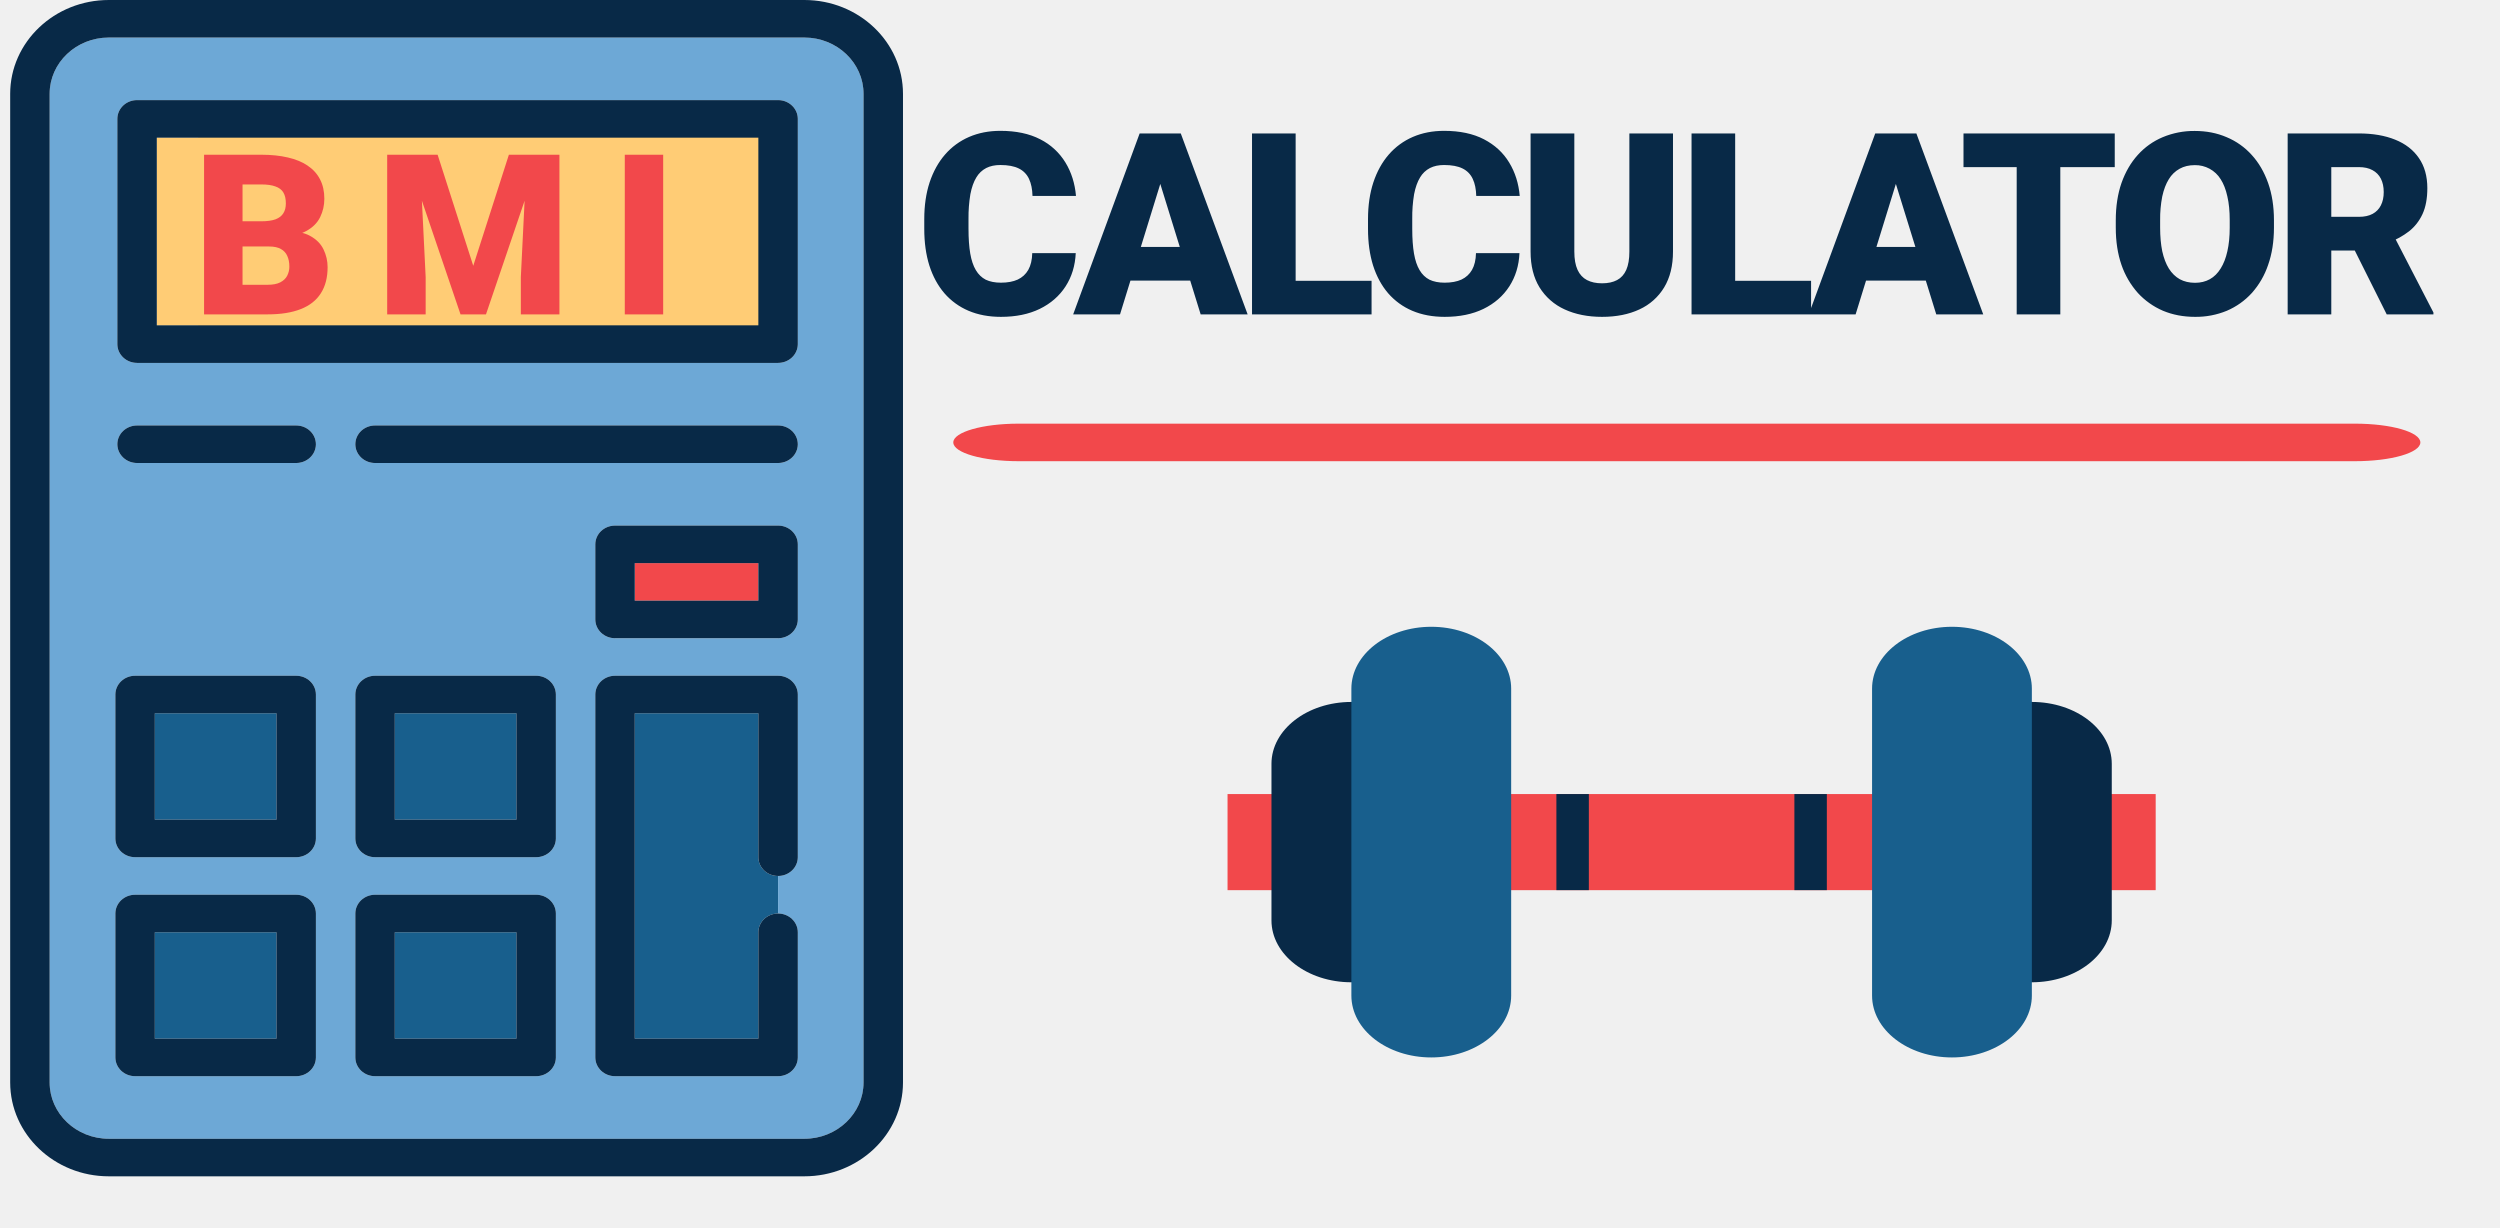
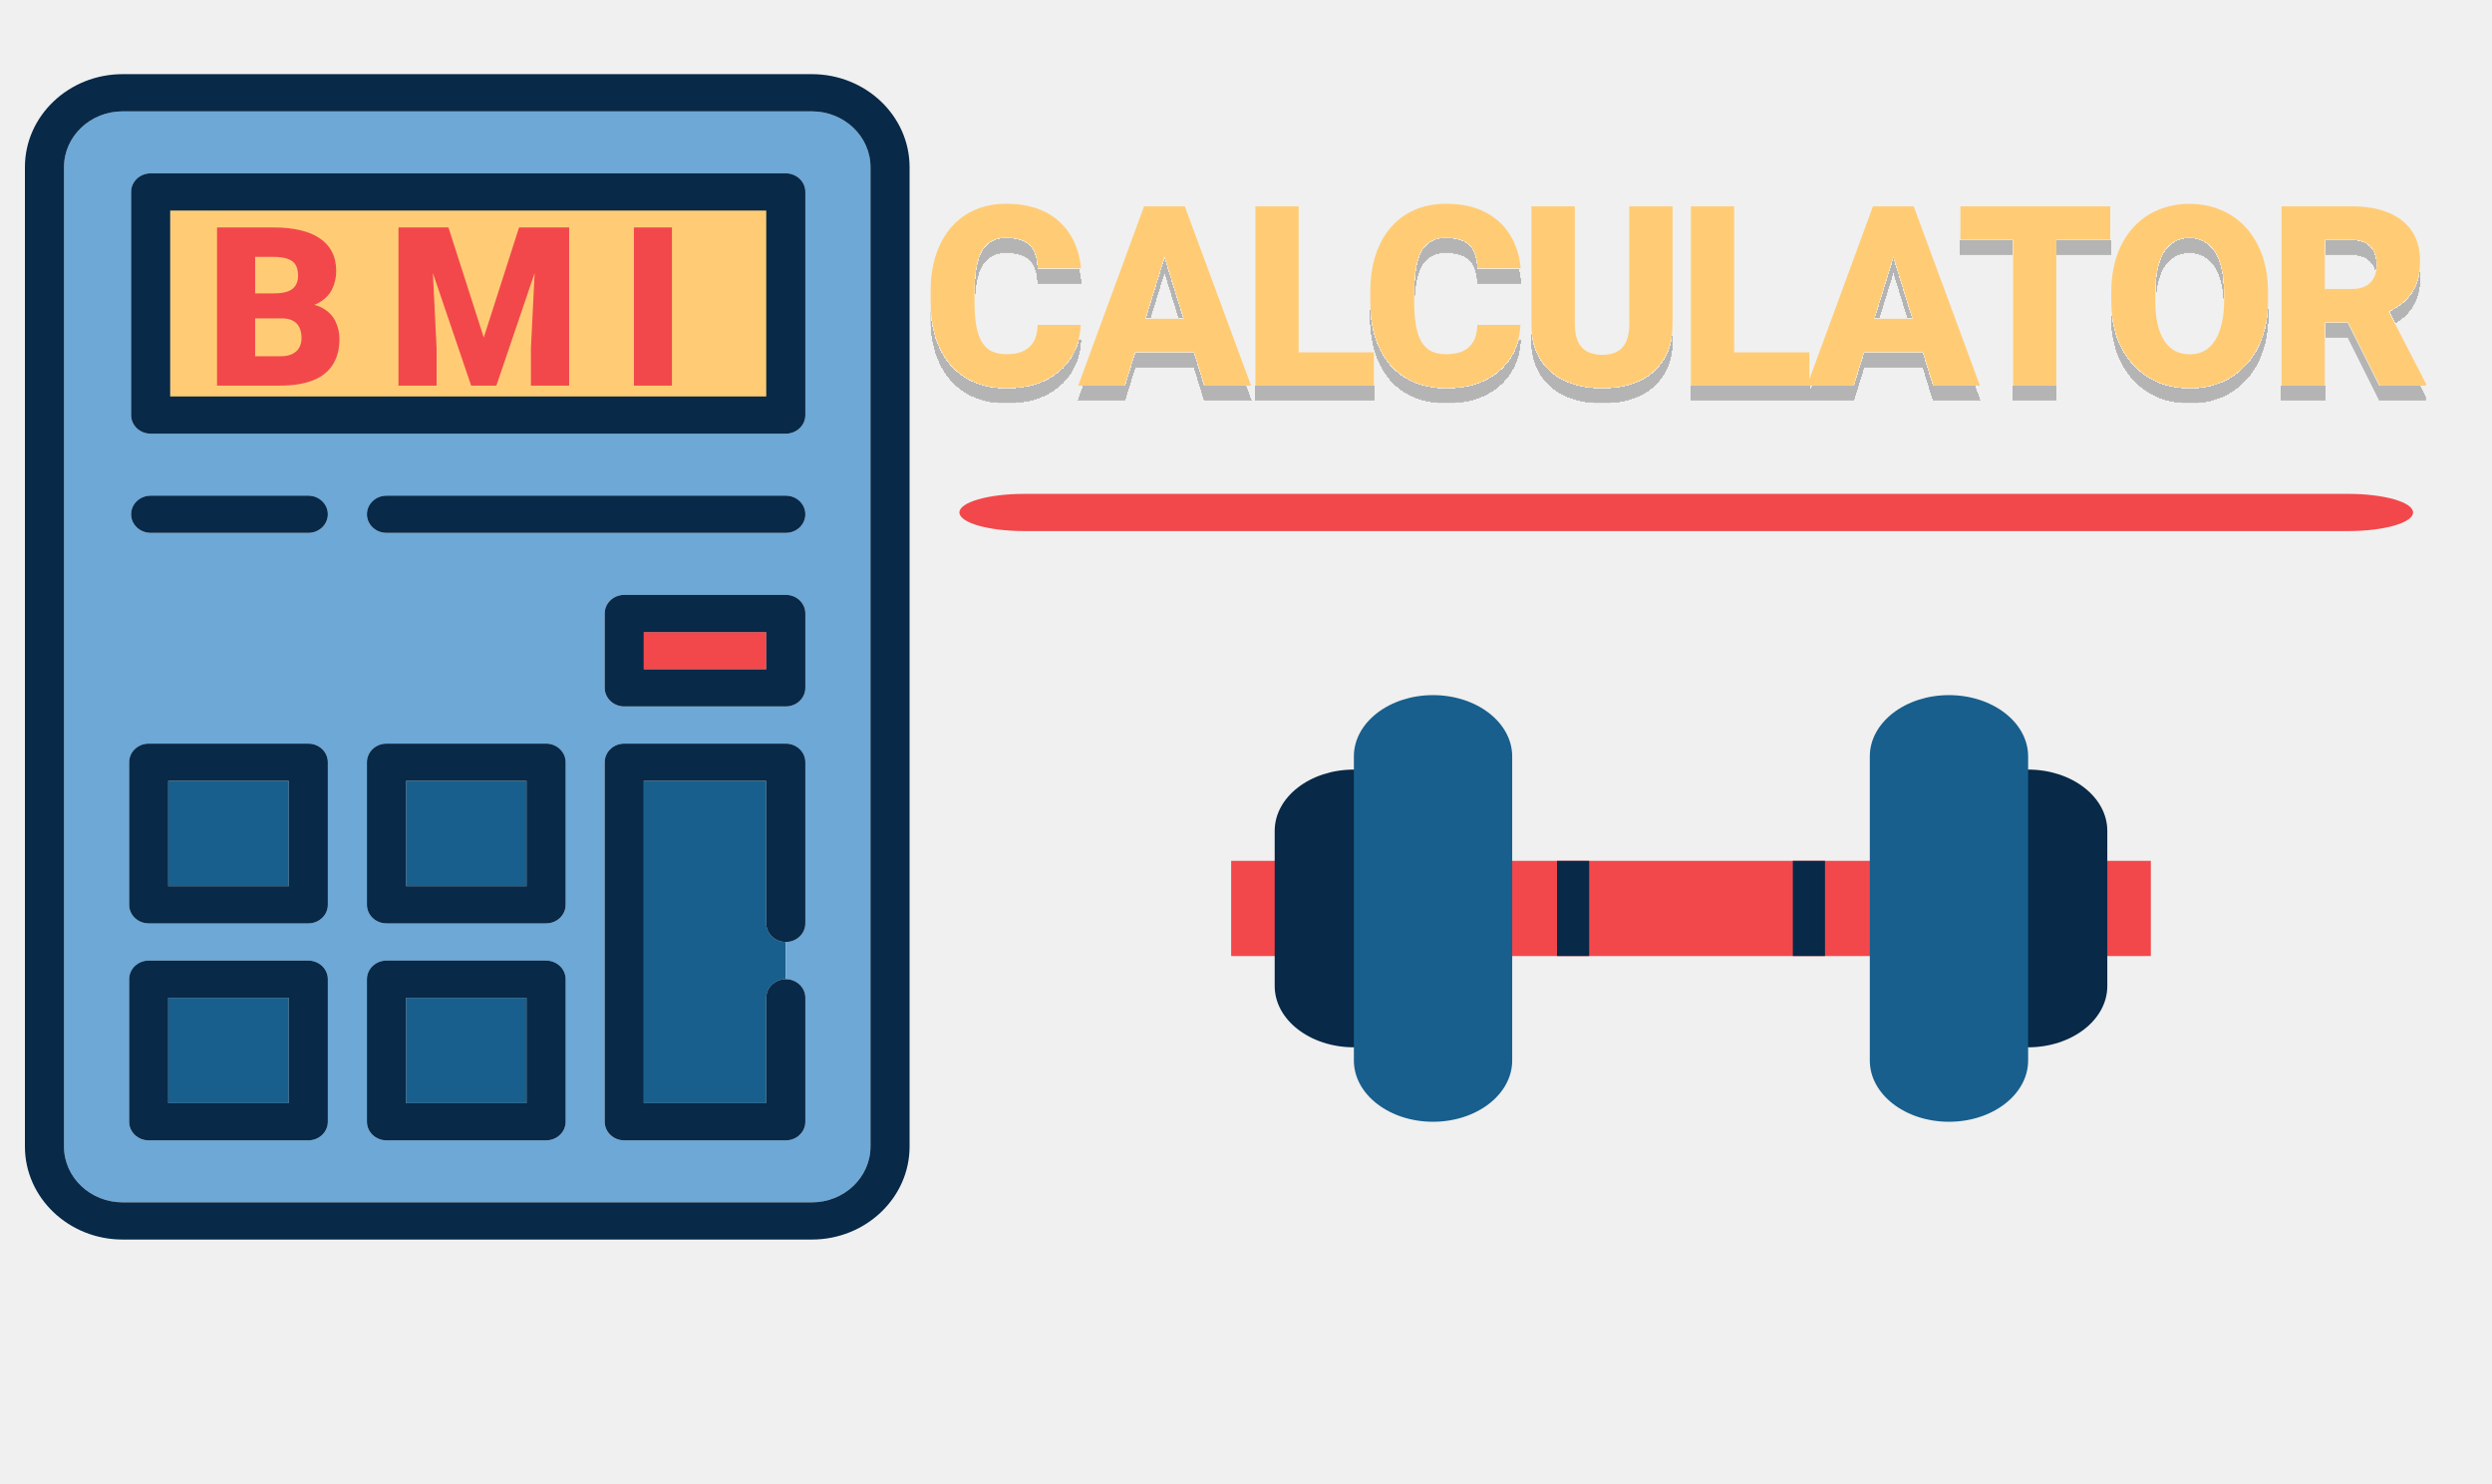
- <svg xmlns="http://www.w3.org/2000/svg" width="167" height="82" fill="none" viewBox="0 0 167 82">
-   <path fill="#082947" d="M68.954 16.908h2.906c-.04.84-.266 1.582-.681 2.224-.415.642-.99 1.143-1.727 1.503-.73.354-1.593.531-2.59.531-.807 0-1.53-.136-2.166-.407a4.415 4.415 0 01-1.61-1.17c-.437-.51-.772-1.126-1.005-1.851-.227-.725-.34-1.541-.34-2.449v-.656c0-.907.119-1.723.357-2.448.244-.73.587-1.35 1.03-1.86a4.465 4.465 0 011.61-1.179c.625-.27 1.32-.406 2.083-.406 1.052 0 1.94.188 2.665.564a4.16 4.16 0 011.685 1.552c.398.653.633 1.398.705 2.233h-2.905c-.011-.453-.089-.832-.232-1.137a1.437 1.437 0 00-.681-.697c-.31-.155-.722-.232-1.237-.232-.36 0-.672.066-.938.199a1.644 1.644 0 00-.664.63c-.177.288-.31.662-.398 1.121a9.294 9.294 0 00-.125 1.644v.672c0 .642.039 1.19.116 1.644.078.453.202.824.374 1.112.171.288.393.5.664.64.277.132.614.198 1.013.198.442 0 .816-.069 1.12-.207.305-.144.54-.36.706-.648.166-.293.254-.666.265-1.12zm8.81-5.454L74.817 21h-3.129l4.44-12.086h1.985l-.349 2.54zM80.204 21l-2.954-9.546-.382-2.54h2.008L83.342 21h-3.137zm-.116-4.507v2.25h-6.2v-2.25h6.2zm11.533 2.266V21h-6.11v-2.241h6.11zm-5.072-9.845V21h-2.914V8.914h2.914zm12.047 7.994h2.905c-.038.84-.265 1.582-.68 2.224-.415.642-.99 1.143-1.727 1.503-.73.354-1.593.531-2.59.531-.808 0-1.53-.136-2.166-.407a4.415 4.415 0 01-1.61-1.17c-.438-.51-.772-1.126-1.005-1.851-.227-.725-.34-1.541-.34-2.449v-.656c0-.907.119-1.723.357-2.448.243-.73.586-1.35 1.029-1.86a4.466 4.466 0 011.61-1.179c.626-.27 1.32-.406 2.084-.406 1.051 0 1.94.188 2.664.564.725.377 1.287.894 1.685 1.552.399.653.634 1.398.706 2.233h-2.905c-.011-.453-.089-.832-.233-1.137a1.436 1.436 0 00-.68-.697c-.31-.155-.722-.232-1.237-.232-.36 0-.672.066-.938.199a1.645 1.645 0 00-.664.63c-.177.288-.31.662-.399 1.121a9.294 9.294 0 00-.124 1.644v.672c0 .642.039 1.19.116 1.644.078.453.202.824.374 1.112.171.288.392.5.664.64.276.132.614.198 1.012.198.443 0 .817-.069 1.121-.207.304-.144.54-.36.706-.648.166-.293.254-.666.265-1.12zm10.246-7.994h2.914v7.894c0 .94-.197 1.738-.59 2.39a3.74 3.74 0 01-1.652 1.47c-.708.332-1.541.498-2.498.498-.946 0-1.779-.166-2.499-.498a3.828 3.828 0 01-1.676-1.47c-.399-.652-.598-1.45-.598-2.39V8.914h2.922v7.894c0 .498.072.905.216 1.22.143.31.354.537.63.681.277.144.612.216 1.005.216.398 0 .733-.072 1.004-.216.271-.144.476-.37.614-.68.139-.316.208-.723.208-1.22V8.913zm12.138 9.845V21h-6.109v-2.241h6.109zm-5.071-9.845V21h-2.914V8.914h2.914zm10.992 2.54L123.955 21h-3.13l4.441-12.086h1.984l-.349 2.54zM129.342 21l-2.955-9.546-.382-2.54h2.009L132.48 21h-3.138zm-.116-4.507v2.25h-6.201v-2.25h6.201zm8.403-7.579V21h-2.914V8.914h2.914zm3.636 0v2.25h-10.103v-2.25h10.103zm10.635 5.802v.49c0 .924-.13 1.754-.39 2.49a5.412 5.412 0 01-1.087 1.876c-.47.515-1.027.91-1.669 1.187a5.404 5.404 0 01-2.125.407c-.78 0-1.494-.136-2.141-.407a4.905 4.905 0 01-1.677-1.187 5.525 5.525 0 01-1.096-1.876c-.254-.736-.381-1.566-.381-2.49v-.49c0-.924.127-1.754.381-2.49.26-.736.623-1.361 1.088-1.876a4.673 4.673 0 011.668-1.187 5.4 5.4 0 012.142-.415c.775 0 1.483.138 2.125.415a4.671 4.671 0 011.677 1.187c.47.515.835 1.14 1.095 1.876s.39 1.566.39 2.49zm-2.955.49V14.7c0-.598-.052-1.124-.157-1.577-.1-.46-.249-.844-.449-1.154a1.97 1.97 0 00-.738-.697 1.994 1.994 0 00-.988-.241c-.388 0-.725.08-1.013.24a1.931 1.931 0 00-.722.698c-.194.31-.34.694-.44 1.154a7.84 7.84 0 00-.141 1.577v.506c0 .592.047 1.118.141 1.577.1.454.246.839.44 1.154.199.315.443.553.73.714.294.16.634.24 1.021.24.371 0 .7-.08.988-.24.288-.16.529-.399.722-.714.2-.315.349-.7.449-1.154.105-.46.157-.985.157-1.577zm3.871-6.292h4.757c.929 0 1.737.138 2.423.415.687.277 1.215.686 1.586 1.229.376.542.564 1.212.564 2.008 0 .692-.108 1.27-.323 1.735-.216.465-.518.85-.905 1.154a5.091 5.091 0 01-1.337.739l-.954.54h-3.993l-.017-2.25h2.956c.37 0 .677-.066.921-.2a1.29 1.29 0 00.548-.564c.127-.249.191-.545.191-.888 0-.349-.064-.647-.191-.897a1.312 1.312 0 00-.565-.572c-.243-.133-.545-.2-.904-.2h-1.843V21h-2.914V8.914zM159.432 21l-2.673-5.346 3.088-.016 2.706 5.237V21h-3.121z" />
-   <path fill="#FFCC75" d="M35.666 14.578a1.35 1.35 0 01-.931.367c-.337 0-.675-.122-.932-.367a1.211 1.211 0 010-1.773l3.793-3.61h-6.813l-13.176 12.54h6.814l5.656-5.384a1.366 1.366 0 011.863 0c.515.49.515 1.284 0 1.774l-3.793 3.61h22.511V9.194h-9.336l-5.656 5.383zM10.474 9.195v12.54h3.406l13.176-12.54H10.474z" />
-   <path fill="#FFCC75" d="M10.474 9.195v12.54h3.406l13.176-12.54H10.474z" />
-   <path fill="#FFCC75" d="M13.244 8.541v13.666h7.744L50.937 8.54H13.244z" />
-   <path fill="#FFCC75" d="M50.937 22.207V8.54h-7.744L13.244 22.207h37.693z" />
-   <path fill="#F2484B" d="M50.658 37.617h-8.256v2.508h8.256v-2.508z" />
-   <path fill="#185F8D" d="M50.658 57.261v-9.613h-8.256v21.734h8.256v-7.105c0-.693.59-1.254 1.318-1.254v-2.508c-.728 0-1.318-.561-1.318-1.254zM34.496 47.648h-8.124v7.105h8.124v-7.105zM18.467 47.648h-8.125v7.105h8.125v-7.105zM34.496 62.277h-8.124v7.105h8.124v-7.105zM18.467 62.277h-8.125v7.105h8.125v-7.105z" />
-   <path fill="#6DA8D6" d="M53.732 2.508H7.268c-2.18 0-3.953 1.687-3.953 3.761v66.039c0 2.074 1.773 3.762 3.953 3.762h46.464c2.18 0 3.953-1.688 3.953-3.762V6.269c0-2.074-1.773-3.761-3.953-3.761zm-32.63 68.128c0 .693-.59 1.254-1.318 1.254H9.024c-.727 0-1.317-.561-1.317-1.254v-9.613c0-.693.59-1.254 1.317-1.254h10.76c.728 0 1.318.561 1.318 1.254v9.613zm0-14.629c0 .693-.59 1.254-1.318 1.254H9.024c-.727 0-1.317-.561-1.317-1.254v-9.613c0-.692.59-1.254 1.317-1.254h10.76c.728 0 1.318.562 1.318 1.254v9.613zM19.784 30.93H9.156c-.728 0-1.317-.56-1.317-1.253 0-.693.59-1.254 1.317-1.254h10.628c.728 0 1.318.56 1.318 1.253 0 .693-.59 1.254-1.318 1.254zm17.348 39.707c0 .693-.59 1.254-1.318 1.254h-10.76c-.727 0-1.317-.561-1.317-1.254v-9.613c0-.693.59-1.254 1.317-1.254h10.76c.728 0 1.318.561 1.318 1.254v9.613zm0-14.629c0 .693-.59 1.254-1.318 1.254h-10.76c-.727 0-1.317-.561-1.317-1.254v-9.613c0-.692.59-1.254 1.317-1.254h10.76c.728 0 1.318.562 1.318 1.254v9.613zm16.161 1.254c0 .693-.59 1.254-1.317 1.254v2.508c.727 0 1.317.561 1.317 1.254v8.36c0 .692-.59 1.253-1.317 1.253H41.084c-.728 0-1.317-.561-1.317-1.254V46.394c0-.692.59-1.254 1.317-1.254h10.892c.727 0 1.317.562 1.317 1.254v10.867zm0-15.882c0 .692-.59 1.254-1.317 1.254H41.084c-.728 0-1.317-.562-1.317-1.254v-5.016c0-.693.59-1.254 1.317-1.254h10.892c.727 0 1.317.561 1.317 1.254v5.016zm-1.317-10.45H25.054c-.727 0-1.317-.56-1.317-1.253 0-.693.59-1.254 1.317-1.254h26.922c.727 0 1.317.56 1.317 1.253 0 .693-.59 1.254-1.317 1.254zm1.317-7.94c0 .692-.59 1.253-1.317 1.253H9.156c-.728 0-1.317-.561-1.317-1.254V7.941c0-.692.59-1.254 1.317-1.254h42.82c.727 0 1.317.562 1.317 1.254v15.047z" />
-   <path fill="#082947" d="M51.976 35.11H41.084c-.728 0-1.317.56-1.317 1.253v5.016c0 .692.59 1.254 1.317 1.254h10.892c.727 0 1.317-.562 1.317-1.254v-5.016c0-.693-.59-1.254-1.317-1.254zm-1.318 5.015h-8.256v-2.508h8.256v2.508zM19.784 59.769H9.024c-.727 0-1.317.561-1.317 1.254v9.613c0 .693.59 1.254 1.317 1.254h10.76c.728 0 1.318-.561 1.318-1.254v-9.613c0-.693-.59-1.254-1.318-1.254zm-1.317 9.613h-8.125v-7.105h8.125v7.105zM35.814 59.769h-10.76c-.727 0-1.317.561-1.317 1.254v9.613c0 .693.59 1.254 1.317 1.254h10.76c.728 0 1.318-.561 1.318-1.254v-9.613c0-.693-.59-1.254-1.318-1.254zm-1.318 9.613h-8.124v-7.105h8.124v7.105zM19.784 45.14H9.024c-.727 0-1.317.562-1.317 1.254v9.613c0 .693.59 1.254 1.317 1.254h10.76c.728 0 1.318-.561 1.318-1.254v-9.613c0-.692-.59-1.254-1.318-1.254zm-1.317 9.613h-8.125v-7.105h8.125v7.105zM35.814 45.14h-10.76c-.727 0-1.317.562-1.317 1.254v9.613c0 .693.59 1.254 1.317 1.254h10.76c.728 0 1.318-.561 1.318-1.254v-9.613c0-.692-.59-1.254-1.318-1.254zm-1.318 9.613h-8.124v-7.105h8.124v7.105zM51.976 45.14H41.084c-.728 0-1.317.562-1.317 1.254v24.242c0 .693.59 1.254 1.317 1.254h10.892c.727 0 1.317-.561 1.317-1.254v-8.36c0-.692-.59-1.253-1.317-1.253-.728 0-1.318.561-1.318 1.254v7.105h-8.256V47.648h8.256v9.613c0 .693.59 1.254 1.318 1.254.727 0 1.317-.561 1.317-1.254V46.394c0-.692-.59-1.254-1.317-1.254z" />
-   <path fill="#082947" d="M53.732 0H7.268C3.635 0 .68 2.812.68 6.27v66.038c0 3.457 2.955 6.27 6.588 6.27h46.464c3.633 0 6.588-2.813 6.588-6.27V6.269C60.32 2.812 57.365 0 53.732 0zm3.953 72.308c0 2.074-1.773 3.762-3.953 3.762H7.268c-2.18 0-3.953-1.688-3.953-3.762V6.269c0-2.074 1.773-3.761 3.953-3.761h46.464c2.18 0 3.953 1.687 3.953 3.761v66.039z" />
-   <path fill="#082947" d="M51.976 6.687H9.156c-.728 0-1.317.562-1.317 1.254v15.047c0 .693.59 1.254 1.317 1.254h42.82c.727 0 1.317-.561 1.317-1.254V7.941c0-.692-.59-1.254-1.317-1.254zm-1.318 15.047H10.474V9.195h40.184v12.54zM51.976 28.422H25.054c-.727 0-1.317.56-1.317 1.253 0 .693.59 1.254 1.317 1.254h26.922c.727 0 1.317-.56 1.317-1.253 0-.693-.59-1.254-1.317-1.254z" />
-   <path fill="#F2484B" d="M157.311 28.3H68.048c-2.412 0-4.368.561-4.368 1.254s1.956 1.254 4.369 1.254h89.262c2.414 0 4.369-.561 4.369-1.254s-1.955-1.254-4.369-1.254z" />
-   <path fill="#082947" d="M19.784 28.422H9.156c-.728 0-1.317.56-1.317 1.253 0 .693.59 1.254 1.317 1.254h10.628c.728 0 1.318-.56 1.318-1.253 0-.693-.59-1.254-1.318-1.254z" />
-   <path fill="#F2484B" d="M17.982 16.466h-2.747l-.015-1.684h2.227c.4 0 .72-.044.96-.132.239-.093.412-.227.52-.403.112-.176.168-.395.168-.66 0-.302-.056-.546-.168-.732-.113-.185-.291-.32-.535-.402-.24-.088-.55-.132-.93-.132h-1.26V21h-2.57V10.336h3.83c.659 0 1.247.061 1.765.183.517.117.957.298 1.318.542.366.244.645.552.835.923.19.366.286.798.286 1.296 0 .435-.093.843-.279 1.223-.185.381-.495.691-.93.93-.43.235-1.018.357-1.765.367l-.71.666zM17.879 21h-3.267l.88-1.977h2.387c.352 0 .632-.054.842-.162.215-.112.37-.259.462-.44a1.3 1.3 0 00.146-.614c0-.274-.046-.51-.139-.71a.95.95 0 00-.425-.462c-.195-.113-.456-.169-.783-.169H15.82l.015-1.684h2.585l.6.674c.714-.03 1.278.07 1.693.3.42.23.72.532.9.908.181.376.271.77.271 1.18 0 .697-.15 1.281-.454 1.75-.297.468-.744.82-1.34 1.054-.596.235-1.333.352-2.212.352zm9.26-10.664h2.094l2.38 7.42 2.38-7.42h2.095L32.463 21h-1.7l-3.625-10.664zm-1.275 0h2.168l.402 8.174V21h-2.57V10.336zm9.33 0h2.176V21h-2.578v-2.49l.403-8.174zm9.106 0V21h-2.564V10.336H44.3z" />
-   <g>
-     <path fill="#F2484B" d="M82 53.043h62v6.42H82v-6.42z" />
-     <path fill="#082947" d="M119.865 53.043h2.168v6.42h-2.168v-6.42zM103.967 53.043h2.168v6.42h-2.168v-6.42zM133.957 46.89h1.771c2.948 0 5.338 1.85 5.338 4.132v10.462c0 2.282-2.39 4.132-5.338 4.132h-1.771V46.89z" />
-     <path fill="#185F8D" d="M125.054 66.505c0 2.282 2.389 4.132 5.337 4.132s5.337-1.85 5.337-4.132V46.001c0-2.282-2.389-4.132-5.337-4.132s-5.337 1.85-5.337 4.132v20.504z" />
-     <path fill="#082947" d="M92.043 46.89h-1.771c-2.948 0-5.338 1.85-5.338 4.132v10.462c0 2.282 2.39 4.132 5.338 4.132h1.771V46.89z" />
-     <path fill="#185F8D" d="M100.946 66.505c0 2.282-2.39 4.132-5.337 4.132-2.948 0-5.337-1.85-5.337-4.132V46.001c0-2.282 2.39-4.132 5.337-4.132 2.948 0 5.337 1.85 5.337 4.132v20.504z" />
+ <svg xmlns="http://www.w3.org/2000/svg" width="168" height="100" fill="none" viewBox="0 0 168 100">
+   <g clip-path="url(#clip0_2_41)">
+     <g filter="url(#filter0_d_2_41)">
+       <path fill="#FFCC75" d="M69.954 21.908h2.906c-.04.84-.266 1.582-.681 2.224-.415.642-.99 1.143-1.727 1.503-.73.354-1.593.531-2.59.531-.807 0-1.53-.136-2.166-.407a4.415 4.415 0 01-1.61-1.17c-.437-.51-.772-1.126-1.005-1.851-.227-.725-.34-1.541-.34-2.449v-.656c0-.907.119-1.723.357-2.448.244-.73.587-1.35 1.03-1.86a4.464 4.464 0 011.61-1.178c.625-.272 1.32-.407 2.083-.407 1.052 0 1.94.188 2.665.564a4.16 4.16 0 011.685 1.552c.398.653.633 1.398.705 2.233h-2.905c-.011-.453-.089-.832-.232-1.137a1.437 1.437 0 00-.681-.697c-.31-.155-.722-.232-1.237-.232-.36 0-.672.066-.938.199a1.644 1.644 0 00-.664.63c-.177.288-.31.662-.398 1.121a9.294 9.294 0 00-.125 1.644v.672c0 .642.039 1.19.116 1.644.078.453.202.824.374 1.112.171.288.393.5.664.64.277.132.614.198 1.013.198.442 0 .816-.069 1.12-.207.305-.144.54-.36.706-.648.166-.293.254-.666.265-1.12zm8.81-5.454L75.817 26h-3.129l4.44-12.086h1.985l-.349 2.54zM81.204 26l-2.954-9.546-.382-2.54h2.008L84.342 26h-3.137zm-.116-4.507v2.25h-6.2v-2.25h6.2zm11.533 2.266V26h-6.11v-2.241h6.11zm-5.072-9.845V26h-2.914V13.914h2.914zm12.047 7.994h2.905c-.038.84-.265 1.582-.68 2.224-.415.642-.991 1.143-1.727 1.503-.73.354-1.593.531-2.59.531-.808 0-1.53-.136-2.166-.407a4.415 4.415 0 01-1.61-1.17c-.438-.51-.772-1.126-1.005-1.851-.227-.725-.34-1.541-.34-2.449v-.656c0-.907.119-1.723.357-2.448.243-.73.586-1.35 1.029-1.86a4.464 4.464 0 011.61-1.178c.626-.272 1.32-.407 2.084-.407 1.051 0 1.94.188 2.664.564.725.377 1.287.894 1.685 1.552.399.653.634 1.398.706 2.233h-2.905c-.011-.453-.089-.832-.233-1.137a1.436 1.436 0 00-.68-.697c-.31-.155-.722-.232-1.237-.232-.36 0-.672.066-.938.199a1.645 1.645 0 00-.664.63c-.177.288-.31.662-.399 1.121a9.294 9.294 0 00-.124 1.644v.672c0 .642.039 1.19.116 1.644.078.453.202.824.374 1.112.171.288.392.5.664.64.276.132.614.198 1.012.198.443 0 .817-.069 1.121-.207.304-.144.54-.36.706-.648.166-.293.254-.666.265-1.12zm10.246-7.994h2.914v7.894c0 .94-.197 1.738-.59 2.39a3.74 3.74 0 01-1.652 1.47c-.708.332-1.541.498-2.498.498-.946 0-1.779-.166-2.499-.498a3.828 3.828 0 01-1.676-1.47c-.399-.652-.598-1.45-.598-2.39v-7.894h2.922v7.894c0 .498.072.905.216 1.22.143.31.354.537.63.681.277.144.612.216 1.005.216.398 0 .733-.072 1.004-.216.271-.144.476-.37.614-.68.139-.316.208-.723.208-1.22v-7.895zm12.138 9.845V26h-6.109v-2.241h6.109zm-5.071-9.845V26h-2.914V13.914h2.914zm10.992 2.54L124.955 26h-3.13l4.441-12.086h1.984l-.349 2.54zM130.342 26l-2.955-9.546-.382-2.54h2.009L133.48 26h-3.138zm-.116-4.507v2.25h-6.201v-2.25h6.201zm8.403-7.579V26h-2.914V13.914h2.914zm3.636 0v2.25h-10.103v-2.25h10.103zm10.635 5.802v.49c0 .924-.13 1.754-.39 2.49a5.412 5.412 0 01-1.087 1.876c-.47.515-1.027.91-1.669 1.187a5.404 5.404 0 01-2.125.407c-.78 0-1.494-.136-2.141-.407a4.905 4.905 0 01-1.677-1.187 5.525 5.525 0 01-1.096-1.876c-.254-.736-.381-1.566-.381-2.49v-.49c0-.924.127-1.754.381-2.49.26-.736.623-1.361 1.088-1.876a4.672 4.672 0 011.668-1.187 5.4 5.4 0 012.142-.415c.775 0 1.483.138 2.125.415a4.67 4.67 0 011.677 1.187c.47.515.835 1.14 1.095 1.876s.39 1.566.39 2.49zm-2.955.49V19.7c0-.598-.052-1.124-.157-1.577-.1-.46-.249-.844-.449-1.154a1.97 1.97 0 00-.738-.698 1.994 1.994 0 00-.988-.24c-.388 0-.725.08-1.013.24a1.931 1.931 0 00-.722.698c-.194.31-.34.694-.44 1.154a7.84 7.84 0 00-.141 1.577v.506c0 .592.047 1.118.141 1.577.1.454.246.839.44 1.154.199.315.443.553.73.714.294.16.634.24 1.021.24.371 0 .7-.08.988-.24.288-.16.529-.399.722-.714.2-.315.349-.7.449-1.154.105-.46.157-.985.157-1.577zm3.871-6.292h4.757c.929 0 1.737.138 2.423.415.687.277 1.215.686 1.586 1.229.376.542.564 1.212.564 2.008 0 .692-.108 1.27-.323 1.735-.216.465-.518.85-.905 1.154a5.091 5.091 0 01-1.337.739l-.954.54h-3.993l-.017-2.25h2.956c.37 0 .677-.067.921-.2a1.29 1.29 0 00.548-.564c.127-.249.191-.545.191-.888 0-.349-.064-.647-.191-.896a1.312 1.312 0 00-.565-.573c-.243-.133-.545-.2-.904-.2h-1.843V26h-2.914V13.914zM160.432 26l-2.673-5.346 3.088-.016 2.706 5.237V26h-3.121z" />
+     </g>
+     <path fill="#FFCC75" d="M36.666 19.578a1.35 1.35 0 01-.931.367c-.337 0-.675-.122-.932-.367a1.211 1.211 0 010-1.773l3.793-3.61h-6.813l-13.176 12.54h6.814l5.656-5.384a1.366 1.366 0 011.863 0c.515.49.515 1.284 0 1.774l-3.793 3.61h22.511v-12.54h-9.336l-5.656 5.383zM11.474 14.195v12.54h3.406l13.176-12.54H11.474z" />
+     <path fill="#FFCC75" d="M11.474 14.195v12.54h3.406l13.176-12.54H11.474z" />
+     <path fill="#FFCC75" d="M14.244 13.541v13.666h7.744L51.937 13.54H14.244z" />
+     <path fill="#FFCC75" d="M51.937 27.207V13.54h-7.744L14.244 27.207h37.693z" />
+     <path fill="#F2484B" d="M51.658 42.617h-8.256v2.508h8.256v-2.508z" />
+     <path fill="#185F8D" d="M51.658 62.261v-9.613h-8.256v21.734h8.256v-7.105c0-.693.59-1.254 1.318-1.254v-2.508c-.728 0-1.318-.561-1.318-1.254zM35.496 52.648h-8.124v7.105h8.124v-7.105zM19.467 52.648h-8.125v7.105h8.125v-7.105zM35.496 67.277h-8.124v7.105h8.124v-7.105zM19.467 67.277h-8.125v7.105h8.125v-7.105z" />
+     <path fill="#6DA8D6" d="M54.732 7.508H8.268c-2.18 0-3.953 1.687-3.953 3.762v66.038c0 2.074 1.773 3.762 3.953 3.762h46.464c2.18 0 3.953-1.688 3.953-3.762V11.27c0-2.075-1.773-3.762-3.953-3.762zm-32.63 68.128c0 .693-.59 1.254-1.318 1.254h-10.76c-.727 0-1.317-.561-1.317-1.254v-9.613c0-.693.59-1.254 1.317-1.254h10.76c.728 0 1.318.561 1.318 1.254v9.613zm0-14.629c0 .693-.59 1.254-1.318 1.254h-10.76c-.727 0-1.317-.561-1.317-1.254v-9.613c0-.692.59-1.254 1.317-1.254h10.76c.728 0 1.318.562 1.318 1.254v9.613zM20.784 35.93H10.156c-.728 0-1.317-.56-1.317-1.254 0-.692.59-1.253 1.317-1.253h10.628c.728 0 1.318.56 1.318 1.254 0 .692-.59 1.253-1.318 1.253zm17.348 39.707c0 .693-.59 1.254-1.318 1.254h-10.76c-.727 0-1.317-.561-1.317-1.254v-9.613c0-.693.59-1.254 1.317-1.254h10.76c.728 0 1.318.561 1.318 1.254v9.613zm0-14.629c0 .693-.59 1.254-1.318 1.254h-10.76c-.727 0-1.317-.561-1.317-1.254v-9.613c0-.692.59-1.254 1.317-1.254h10.76c.728 0 1.318.562 1.318 1.254v9.613zm16.161 1.254c0 .693-.59 1.254-1.317 1.254v2.508c.727 0 1.317.561 1.317 1.254v8.36c0 .692-.59 1.253-1.317 1.253H42.084c-.728 0-1.317-.561-1.317-1.254V51.394c0-.692.59-1.254 1.317-1.254h10.892c.727 0 1.317.562 1.317 1.254v10.867zm0-15.882c0 .692-.59 1.254-1.317 1.254H42.084c-.728 0-1.317-.562-1.317-1.254v-5.016c0-.693.59-1.254 1.317-1.254h10.892c.727 0 1.317.561 1.317 1.254v5.016zm-1.317-10.45H26.054c-.727 0-1.317-.56-1.317-1.254 0-.692.59-1.253 1.317-1.253h26.922c.727 0 1.317.56 1.317 1.254 0 .692-.59 1.253-1.317 1.253zm1.317-7.94c0 .692-.59 1.253-1.317 1.253h-42.82c-.728 0-1.317-.561-1.317-1.254V12.941c0-.692.59-1.254 1.317-1.254h42.82c.727 0 1.317.562 1.317 1.254v15.047z" />
+     <path fill="#082947" d="M52.976 40.11H42.084c-.728 0-1.317.56-1.317 1.253v5.016c0 .692.59 1.254 1.317 1.254h10.892c.727 0 1.317-.562 1.317-1.254v-5.016c0-.693-.59-1.254-1.317-1.254zm-1.318 5.015h-8.256v-2.508h8.256v2.508zM20.784 64.769h-10.76c-.727 0-1.317.561-1.317 1.254v9.613c0 .693.59 1.254 1.317 1.254h10.76c.728 0 1.318-.561 1.318-1.254v-9.613c0-.693-.59-1.254-1.318-1.254zm-1.317 9.613h-8.125v-7.105h8.125v7.105zM36.814 64.769h-10.76c-.727 0-1.317.561-1.317 1.254v9.613c0 .693.59 1.254 1.317 1.254h10.76c.728 0 1.318-.561 1.318-1.254v-9.613c0-.693-.59-1.254-1.318-1.254zm-1.318 9.613h-8.124v-7.105h8.124v7.105zM20.784 50.14h-10.76c-.727 0-1.317.562-1.317 1.254v9.613c0 .693.59 1.254 1.317 1.254h10.76c.728 0 1.318-.561 1.318-1.254v-9.613c0-.692-.59-1.254-1.318-1.254zm-1.317 9.613h-8.125v-7.105h8.125v7.105zM36.814 50.14h-10.76c-.727 0-1.317.562-1.317 1.254v9.613c0 .693.59 1.254 1.317 1.254h10.76c.728 0 1.318-.561 1.318-1.254v-9.613c0-.692-.59-1.254-1.318-1.254zm-1.318 9.613h-8.124v-7.105h8.124v7.105zM52.976 50.14H42.084c-.728 0-1.317.562-1.317 1.254v24.242c0 .693.59 1.254 1.317 1.254h10.892c.727 0 1.317-.561 1.317-1.254v-8.36c0-.692-.59-1.253-1.317-1.253-.728 0-1.318.561-1.318 1.254v7.105h-8.256V52.648h8.256v9.613c0 .693.59 1.254 1.318 1.254.727 0 1.317-.561 1.317-1.254V51.394c0-.692-.59-1.254-1.317-1.254z" />
+     <path fill="#082947" d="M54.732 5H8.268C4.635 5 1.68 7.812 1.68 11.27v66.038c0 3.457 2.955 6.27 6.588 6.27h46.464c3.633 0 6.588-2.813 6.588-6.27V11.27c0-3.458-2.955-6.27-6.588-6.27zm3.953 72.308c0 2.074-1.773 3.762-3.953 3.762H8.268c-2.18 0-3.953-1.688-3.953-3.762V11.27c0-2.075 1.773-3.762 3.953-3.762h46.464c2.18 0 3.953 1.687 3.953 3.762v66.038z" />
+     <path fill="#082947" d="M52.976 11.687h-42.82c-.728 0-1.317.562-1.317 1.254v15.047c0 .693.59 1.254 1.317 1.254h42.82c.727 0 1.317-.561 1.317-1.254V12.941c0-.692-.59-1.254-1.317-1.254zm-1.318 15.047H11.474V14.195h40.184v12.54zM52.976 33.422H26.054c-.727 0-1.317.56-1.317 1.254 0 .692.59 1.253 1.317 1.253h26.922c.727 0 1.317-.56 1.317-1.254 0-.692-.59-1.253-1.317-1.253z" />
+     <path fill="#F2484B" d="M158.311 33.3H69.048c-2.412 0-4.368.561-4.368 1.254 0 .692 1.956 1.254 4.368 1.254h89.263c2.414 0 4.369-.562 4.369-1.254 0-.693-1.955-1.254-4.369-1.254z" />
+     <path fill="#082947" d="M20.784 33.422H10.156c-.728 0-1.317.56-1.317 1.254 0 .692.59 1.253 1.317 1.253h10.628c.728 0 1.318-.56 1.318-1.254 0-.692-.59-1.253-1.318-1.253z" />
+     <path fill="#F2484B" d="M18.982 21.466h-2.747l-.015-1.684h2.227c.4 0 .72-.044.96-.132.239-.093.412-.227.52-.403.112-.176.168-.395.168-.66 0-.302-.056-.546-.168-.732-.113-.185-.291-.32-.535-.402-.24-.088-.55-.132-.93-.132h-1.26V26h-2.57V15.336h3.83c.659 0 1.247.061 1.765.183.517.117.957.298 1.318.542.366.244.645.552.835.923.19.366.286.798.286 1.296 0 .435-.093.843-.279 1.223-.185.381-.495.691-.93.93-.43.235-1.018.357-1.765.367l-.71.666zM18.879 26h-3.267l.88-1.977h2.387c.352 0 .632-.054.842-.162.215-.112.37-.259.462-.44a1.3 1.3 0 00.146-.614c0-.274-.046-.51-.139-.71a.95.95 0 00-.425-.462c-.195-.113-.456-.169-.783-.169H16.82l.015-1.684h2.585l.6.674c.714-.03 1.278.07 1.693.3.42.23.72.532.9.908.181.376.271.77.271 1.18 0 .697-.15 1.281-.454 1.75-.297.468-.744.82-1.34 1.054-.596.235-1.333.352-2.212.352zm9.26-10.664h2.094l2.38 7.42 2.38-7.42h2.095L33.463 26h-1.7l-3.625-10.664zm-1.275 0h2.168l.402 8.174V26h-2.57V15.336zm9.33 0h2.176V26h-2.578v-2.49l.403-8.174zm9.106 0V26h-2.564V15.336H45.3z" />
+     <g>
+       <path fill="#F2484B" d="M83 58.043h62v6.42H83v-6.42z" />
+       <path fill="#082947" d="M120.865 58.043h2.168v6.42h-2.168v-6.42zM104.967 58.043h2.168v6.42h-2.168v-6.42zM134.957 51.89h1.771c2.948 0 5.338 1.85 5.338 4.132v10.462c0 2.282-2.39 4.132-5.338 4.132h-1.771V51.89z" />
+       <path fill="#185F8D" d="M126.054 71.505c0 2.282 2.389 4.132 5.337 4.132s5.337-1.85 5.337-4.132V51.001c0-2.282-2.389-4.132-5.337-4.132s-5.337 1.85-5.337 4.132v20.504z" />
+       <path fill="#082947" d="M93.043 51.89h-1.771c-2.948 0-5.338 1.85-5.338 4.132v10.462c0 2.282 2.39 4.132 5.338 4.132h1.771V51.89z" />
+       <path fill="#185F8D" d="M101.946 71.505c0 2.282-2.39 4.132-5.337 4.132-2.948 0-5.337-1.85-5.337-4.132V51.001c0-2.282 2.39-4.132 5.337-4.132 2.948 0 5.337 1.85 5.337 4.132v20.504z" />
+     </g>
  </g>
+   <defs>
+     <clipPath id="clip0_2_41">
+       <path fill="#fff" d="M0 0h168v100H0z" />
+     </clipPath>
+     <filter id="filter0_d_2_41" width="100.812" height="13.426" x="62.741" y="13.74" color-interpolation-filters="sRGB" filterUnits="userSpaceOnUse">
+       <feFlood flood-opacity="0" result="BackgroundImageFix" />
+       <feColorMatrix in="SourceAlpha" result="hardAlpha" values="0 0 0 0 0 0 0 0 0 0 0 0 0 0 0 0 0 0 127 0" />
+       <feOffset dy="1" />
+       <feComposite in2="hardAlpha" operator="out" />
+       <feColorMatrix values="0 0 0 0 0 0 0 0 0 0 0 0 0 0 0 0 0 0 0.25 0" />
+       <feBlend in2="BackgroundImageFix" result="effect1_dropShadow_2_41" />
+       <feBlend in="SourceGraphic" in2="effect1_dropShadow_2_41" result="shape" />
+     </filter>
+   </defs>
</svg>
